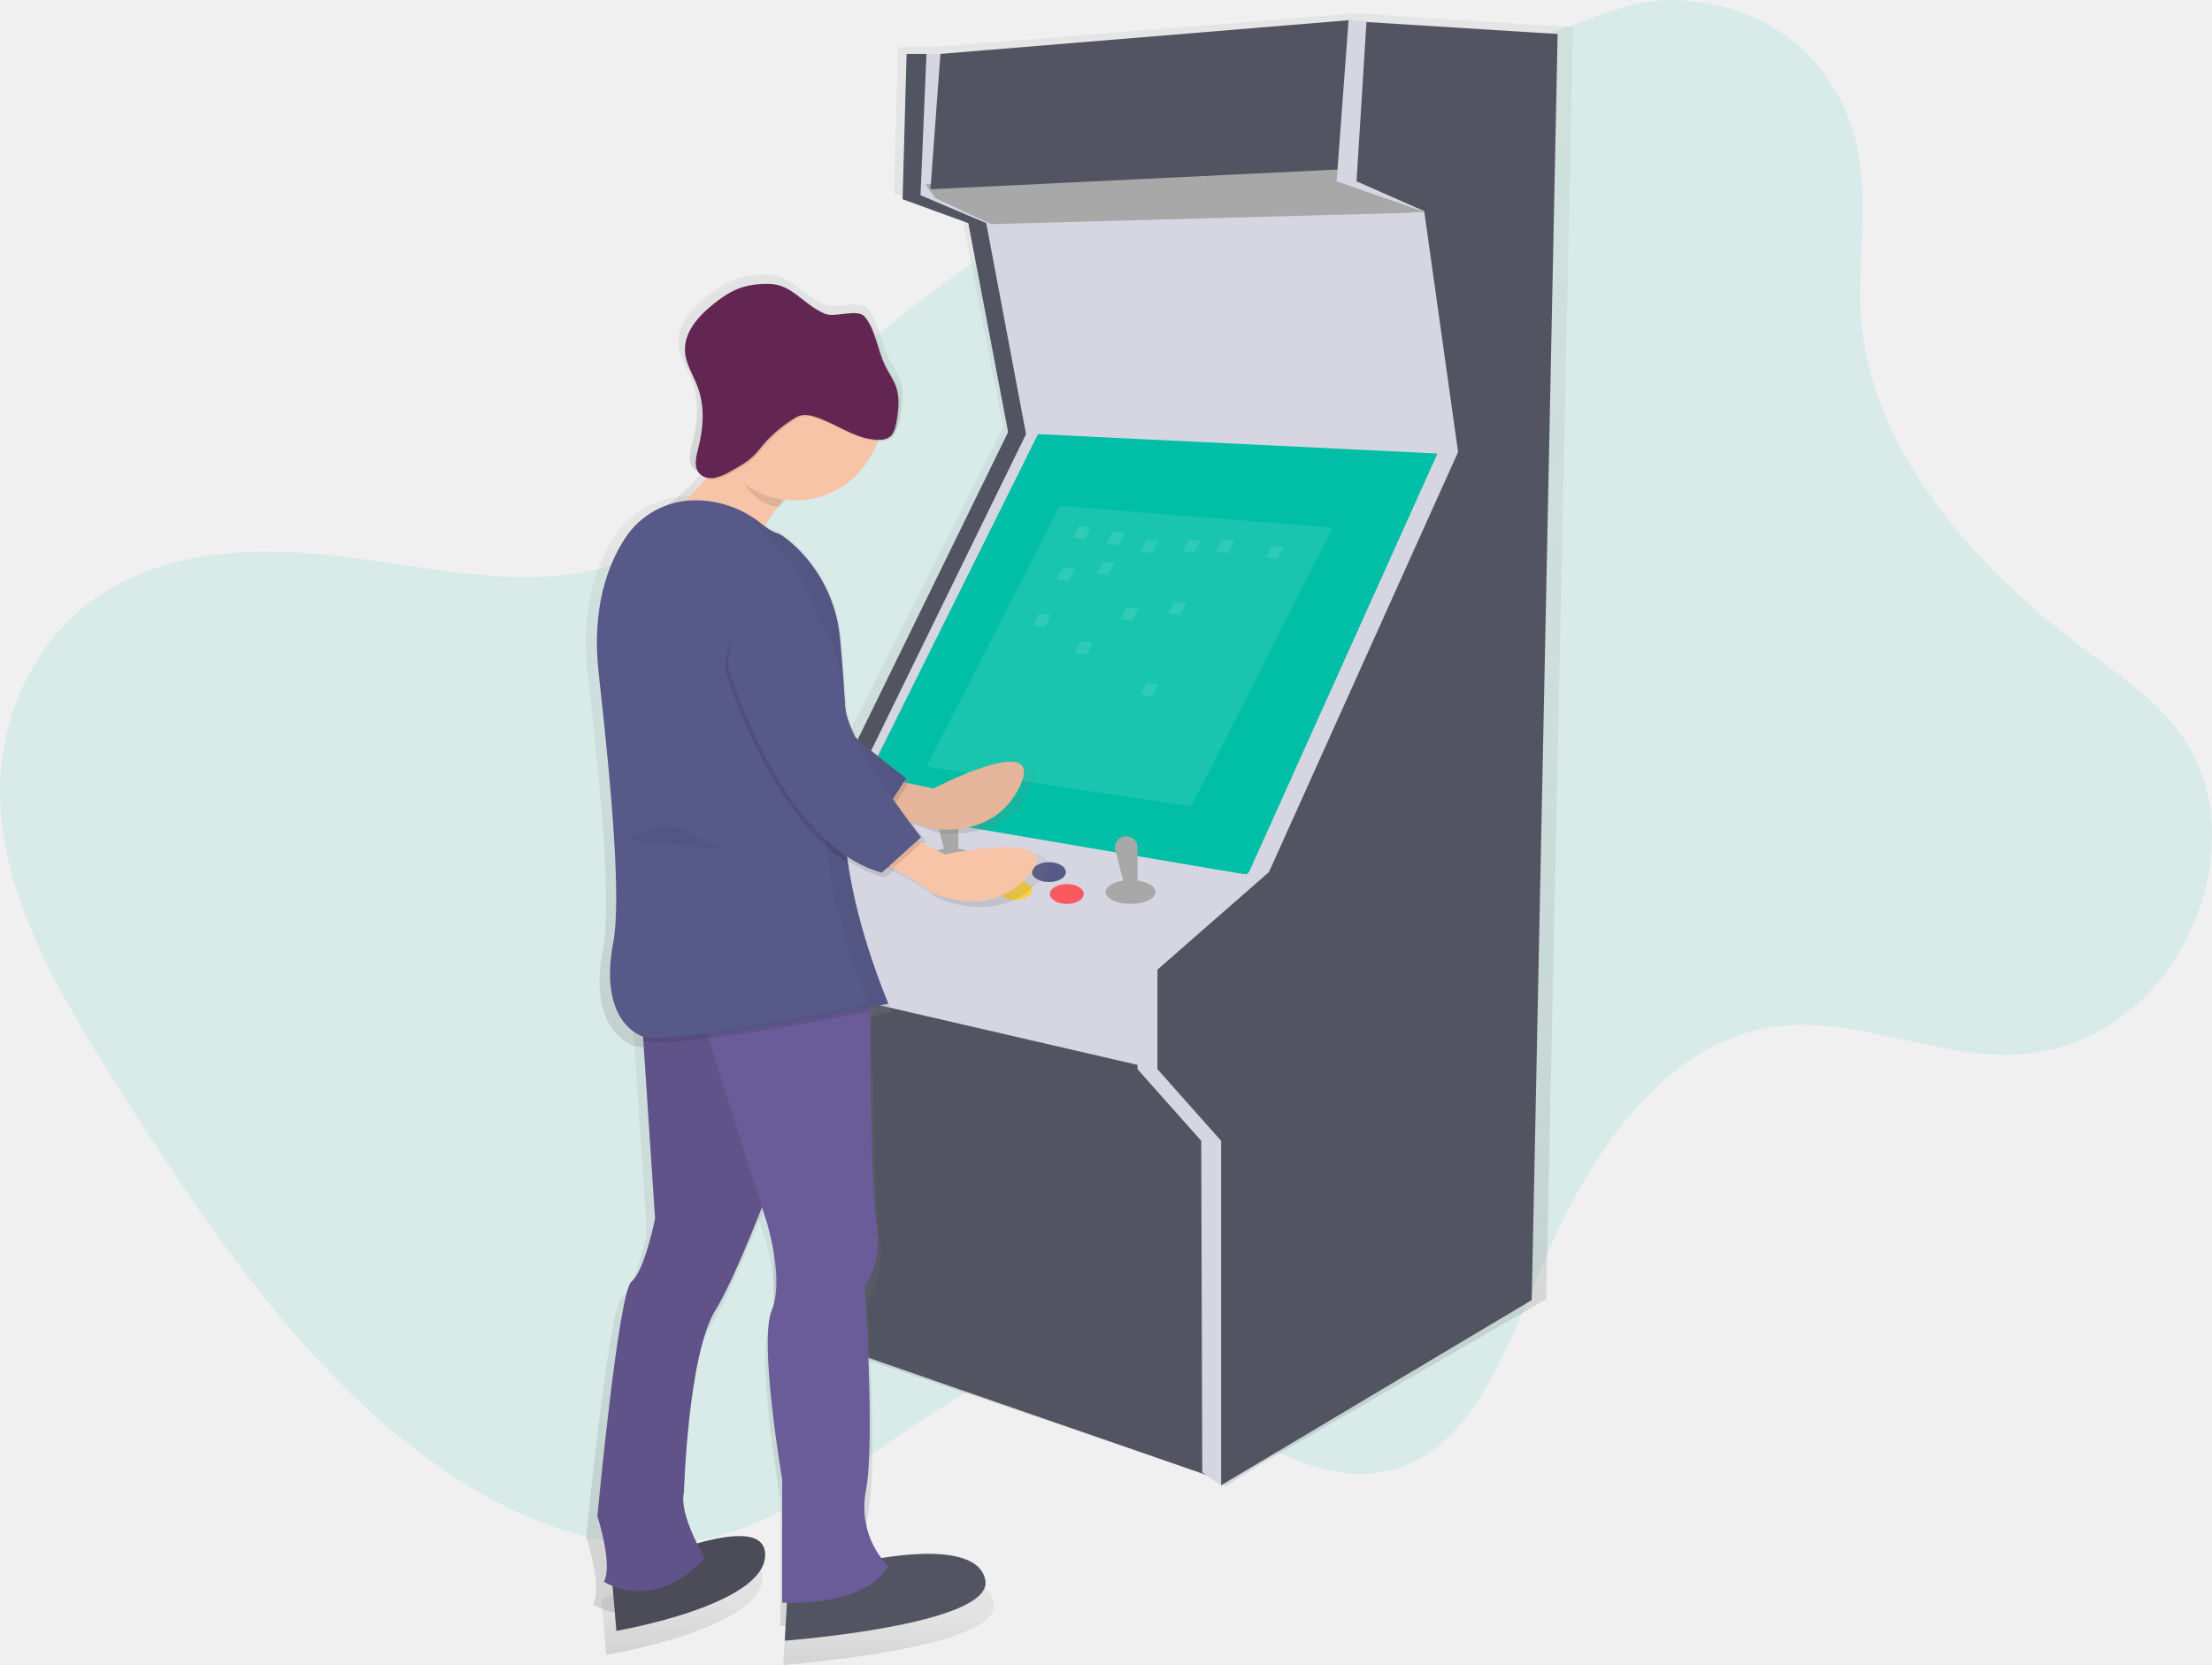
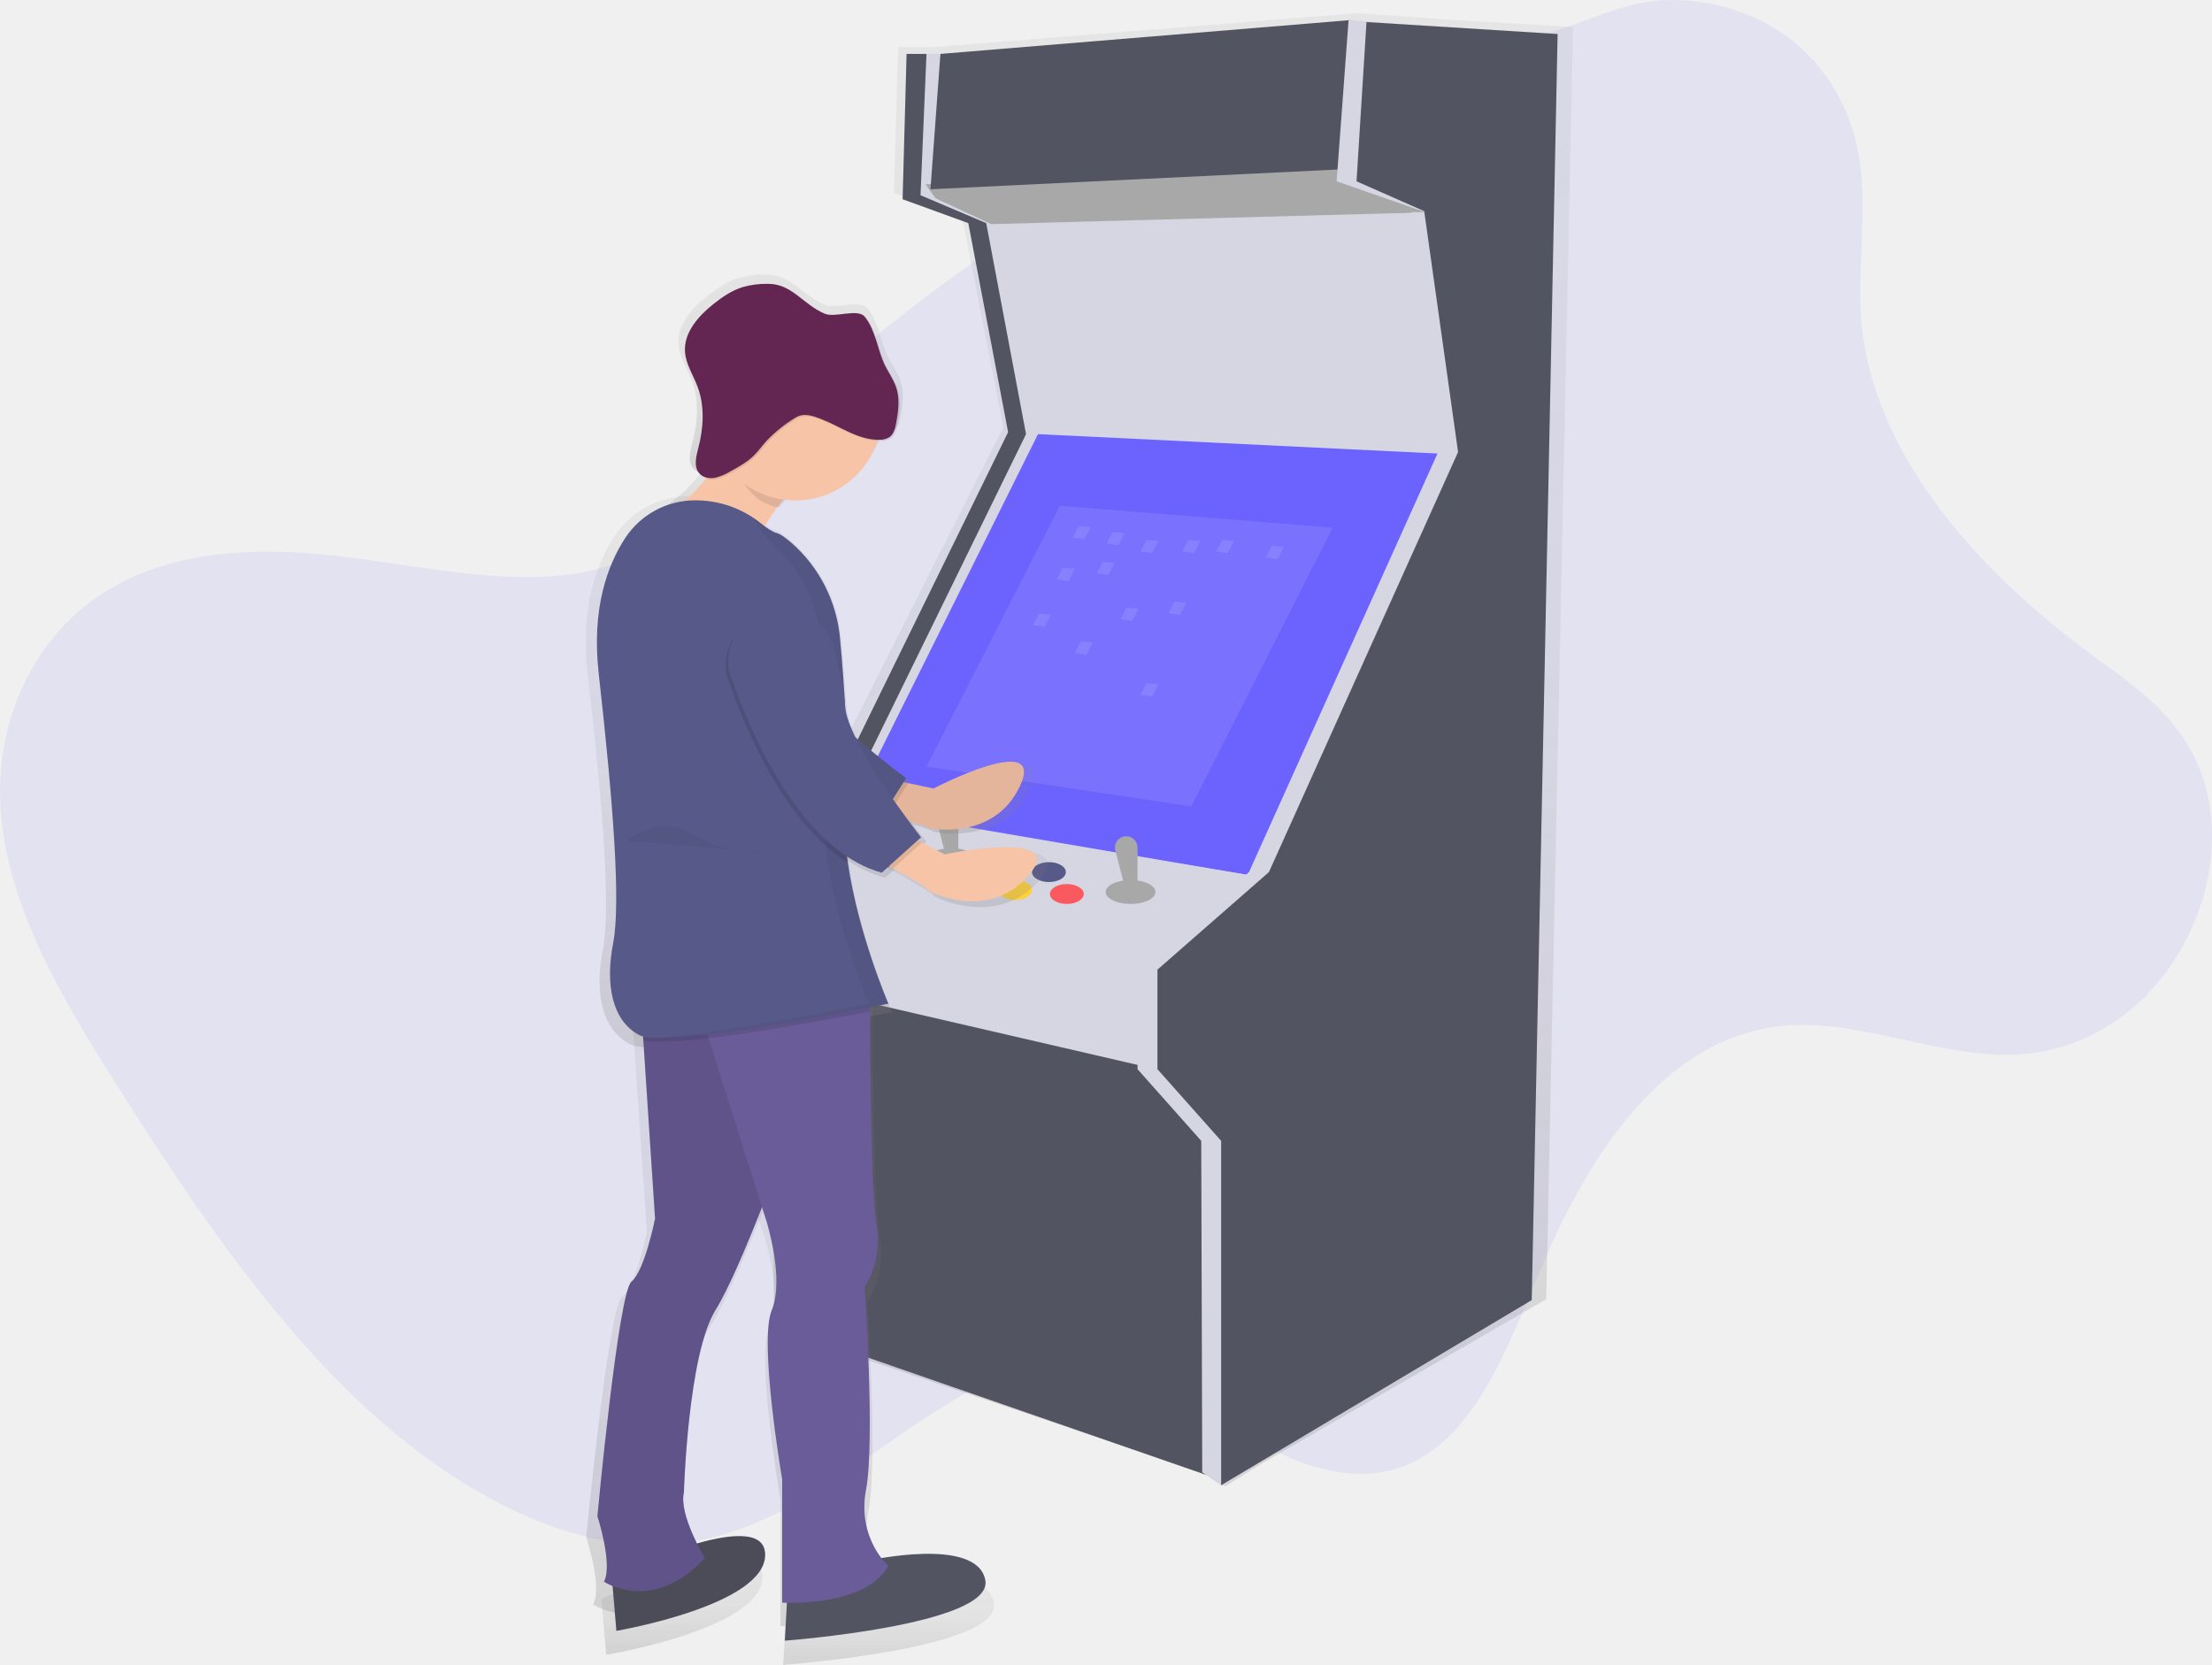
<svg xmlns="http://www.w3.org/2000/svg" xmlns:xlink="http://www.w3.org/1999/xlink" id="9bd8837e-6a32-469b-9c65-eb2a44b6ad9f" data-name="Layer 1" width="1111.03" height="836.33" viewBox="0 0 1111.03 836.33">
  <defs>
    <linearGradient id="9a623e6e-caf0-4d64-85ef-a44d2d775d4e" x1="615.84" y1="778.42" x2="615.84" y2="38.42" gradientUnits="userSpaceOnUse">
      <stop offset="0" stop-color="gray" stop-opacity="0.25" />
      <stop offset="0.54" stop-color="gray" stop-opacity="0.12" />
      <stop offset="1" stop-color="gray" stop-opacity="0.1" />
    </linearGradient>
    <linearGradient id="27839906-647e-4714-8b82-00411afaaa9d" x1="523.24" y1="450.57" x2="523.24" y2="415.61" xlink:href="#9a623e6e-caf0-4d64-85ef-a44d2d775d4e" />
    <linearGradient id="019c00cb-56c9-415d-990c-d992997e4242" x1="492.75" y1="443.37" x2="492.75" y2="424.79" xlink:href="#9a623e6e-caf0-4d64-85ef-a44d2d775d4e" />
    <linearGradient id="231821a7-8fe6-4f40-9490-9a81b384aeef" x1="440.03" y1="447.06" x2="440.03" y2="328.96" xlink:href="#9a623e6e-caf0-4d64-85ef-a44d2d775d4e" />
    <linearGradient id="ae18a487-9ffc-47bd-8f52-b3a16e5ff5c8" x1="387.02" y1="863.11" x2="387.02" y2="814.32" xlink:href="#9a623e6e-caf0-4d64-85ef-a44d2d775d4e" />
    <linearGradient id="55e06269-ab84-4259-86ac-b336e5465e15" x1="490.84" y1="868.17" x2="490.84" y2="823.44" xlink:href="#9a623e6e-caf0-4d64-85ef-a44d2d775d4e" />
    <linearGradient id="0a1d47d7-d222-4d2a-84f6-1160d51d618c" x1="389.79" y1="842.68" x2="389.79" y2="511.9" xlink:href="#9a623e6e-caf0-4d64-85ef-a44d2d775d4e" />
    <linearGradient id="68af950a-3acb-4036-a310-20f1e00a0aa7" x1="440.98" y1="848.71" x2="440.98" y2="532.82" xlink:href="#9a623e6e-caf0-4d64-85ef-a44d2d775d4e" />
    <linearGradient id="0ce50e0a-8288-45d6-a68e-f9c25cfd9357" x1="413.14" y1="308.13" x2="413.14" y2="236.61" xlink:href="#9a623e6e-caf0-4d64-85ef-a44d2d775d4e" />
    <linearGradient id="2468d3b2-8c71-46f1-86a0-8806dd38ede0" x1="422.31" y1="559.9" x2="422.31" y2="511.9" xlink:href="#9a623e6e-caf0-4d64-85ef-a44d2d775d4e" />
    <linearGradient id="ab82eb9a-10bc-4015-8c83-c1b3ce6172f0" x1="415.6" y1="557.88" x2="415.6" y2="281.14" xlink:href="#9a623e6e-caf0-4d64-85ef-a44d2d775d4e" />
    <linearGradient id="8509957c-49db-4aed-8978-fce3b7f533d4" x1="438.88" y1="467.59" x2="438.88" y2="339.25" xlink:href="#9a623e6e-caf0-4d64-85ef-a44d2d775d4e" />
    <linearGradient id="c54b3c11-abda-43bb-8a8d-1fa56ce4f5d1" x1="433.54" y1="284.73" x2="433.54" y2="240.66" xlink:href="#9a623e6e-caf0-4d64-85ef-a44d2d775d4e" />
    <linearGradient id="40d04a76-1424-458b-b947-a5bfbc7d42f2" x1="398.91" y1="249.31" x2="398.91" y2="160.24" xlink:href="#9a623e6e-caf0-4d64-85ef-a44d2d775d4e" />
    <linearGradient id="5ce16e99-e1d1-4913-b330-fcfdc7b7fa41" x1="442.24" y1="270.35" x2="442.24" y2="170.34" xlink:href="#9a623e6e-caf0-4d64-85ef-a44d2d775d4e" />
    <linearGradient id="4b9461a6-5ec4-4f73-8b59-40f8951be702" x1="441.54" y1="269.68" x2="441.54" y2="169.67" xlink:href="#9a623e6e-caf0-4d64-85ef-a44d2d775d4e" />
    <linearGradient id="e3604d36-f40d-4186-a927-9dbaf3781bd2" x1="429.99" y1="557.88" x2="429.99" y2="290.91" xlink:href="#9a623e6e-caf0-4d64-85ef-a44d2d775d4e" />
    <linearGradient id="2fa73d01-fdfe-4305-bc58-d4f4516ffda0" x1="528.56" y1="487.5" x2="528.56" y2="453.2" xlink:href="#9a623e6e-caf0-4d64-85ef-a44d2d775d4e" />
    <linearGradient id="c580d740-0609-4a8d-8b93-2823000eeb05" x1="498.27" y1="470.57" x2="498.27" y2="453.2" xlink:href="#9a623e6e-caf0-4d64-85ef-a44d2d775d4e" />
    <linearGradient id="3a3f1fbb-e5c8-4212-ad65-595049b5103a" x1="458.92" y1="472.77" x2="458.92" y2="337.23" xlink:href="#9a623e6e-caf0-4d64-85ef-a44d2d775d4e" />
    <linearGradient id="557e2b40-a269-4a6b-b7c4-b92691329eac" x1="393.94" y1="462.98" x2="393.94" y2="448.81" xlink:href="#9a623e6e-caf0-4d64-85ef-a44d2d775d4e" />
  </defs>
-   <path d="M979.63,195.7c7.28,69.4,64,127.57,117.56,166.57,17.92,13.06,37.27,26.52,48.57,48,13.81,26.21,11.38,57.12,2.53,80.58-16.12,42.77-52.19,70-93.91,70.84-36,.74-74.57-16.88-110.36-14.87C884.12,550.14,844.7,607,819.24,667.22c-18,42.6-35.45,92.38-75.5,103-28.18,7.5-61.6-7.22-89.82-29.56-13.63-10.79-27.07-23.69-42-28.4-8.86-2.8-17.63-2.46-26-1.25C509.41,722.1,458.87,802,381,807.63c-52.59,3.84-110.19-27.91-157.43-73S137.83,631.85,101.33,574C75.39,532.89,48.93,487.84,45,441.06,40.79,391.56,64,350,96.77,329.39s74-23,114.73-18.56c50.94,5.53,105.34,20.87,149.36,1.19,30-13.4,51.59-41.69,74.93-66.35,39-41.22,84.39-73.4,129.94-104.75,43.6-30,88-59.64,138-76,35.44-11.61,73.1-7.69,109.51-14.43,23.74-4.39,43.48-18,68.42-18.59,30.72-.78,68.63,12.43,87.89,51.4C987.89,120.31,975.76,158.87,979.63,195.7Z" transform="translate(-44.49 -31.83)" fill="#00bfa6" opacity="0.1" />
+   <path d="M979.63,195.7c7.28,69.4,64,127.57,117.56,166.57,17.92,13.06,37.27,26.52,48.57,48,13.81,26.21,11.38,57.12,2.53,80.58-16.12,42.77-52.19,70-93.91,70.84-36,.74-74.57-16.88-110.36-14.87C884.12,550.14,844.7,607,819.24,667.22c-18,42.6-35.45,92.38-75.5,103-28.18,7.5-61.6-7.22-89.82-29.56-13.63-10.79-27.07-23.69-42-28.4-8.86-2.8-17.63-2.46-26-1.25C509.41,722.1,458.87,802,381,807.63c-52.59,3.84-110.19-27.91-157.43-73S137.83,631.85,101.33,574C75.39,532.89,48.93,487.84,45,441.06,40.79,391.56,64,350,96.77,329.39s74-23,114.73-18.56c50.94,5.53,105.34,20.87,149.36,1.19,30-13.4,51.59-41.69,74.93-66.35,39-41.22,84.39-73.4,129.94-104.75,43.6-30,88-59.64,138-76,35.44-11.61,73.1-7.69,109.51-14.43,23.74-4.39,43.48-18,68.42-18.59,30.72-.78,68.63,12.43,87.89,51.4C987.89,120.31,975.76,158.87,979.63,195.7Z" transform="translate(-44.49 -31.83)" fill="#6c63ff" opacity="0.1" />
  <path d="M834.57,45.45l-68.3-4.14-39.52-2.82v-.07l-.49,0-.55,0v.08l-212.51,17H495.58l-2.07,73.35,34.21,12.06,20.73,105.5L454.12,433.28l-57,43.2v41.19l34.21,33.16,2.07,151.72,10.37,2,0-1.61,5.21,1v.6l202.45,68.08,8.51,5.77,17.8-11.09,143.4-82.85ZM616.92,516.77h0l55.46-47h0ZM424.57,536.27l15,14.57v.9Z" transform="translate(-44.49 -31.83)" fill="url(#9a623e6e-caf0-4d64-85ef-a44d2d775d4e)" />
  <polygon points="407.35 522.08 609.35 573.08 579.35 539.08 562.35 518.08 385.35 483.08 377.35 490.08 407.35 522.08" fill="#535461" />
  <polygon points="377.35 490.08 576.35 536.08 577.35 488.08 520.35 466.08 406.35 447.08 373.35 447.08 377.35 490.08" fill="#d6d6e3" />
  <polygon points="521.35 218.08 724.35 231.08 724.35 193.08 710.35 108.08 703.35 102.08 500.35 108.08 521.35 218.08" fill="#d6d6e3" />
  <polygon points="473.35 27.08 463.35 27.08 461.35 100.08 494.35 112.08 514.35 217.08 423.35 403.08 368.35 446.08 368.35 487.08 401.35 520.08 403.35 671.08 413.35 673.08 411.35 523.08 378.35 488.08 377.35 446.08 430.35 404.08 523.35 218.08 503.35 112.08 470.35 98.08 473.35 27.08 473.35 27.08" fill="#d6d6e3" />
  <polygon points="465.35 27.08 455.35 27.08 453.35 100.08 486.35 112.08 506.35 217.08 415.35 403.08 360.35 446.08 360.35 487.08 393.35 520.08 395.35 671.08 405.35 673.08 403.35 523.08 370.35 488.08 369.35 446.08 424.35 404.08 515.35 218.08 495.35 112.08 462.35 98.08 465.35 27.08 465.35 27.08" fill="#535461" />
  <polygon points="464.85 92.58 469.85 99.58 497.85 112.58 719.85 106.58 698.35 100.08 675.35 90.08 678.35 82.08 464.85 92.58" fill="#a8a8a8" />
-   <polygon points="427.35 407.08 630.35 440.08 671.35 353.08 727.35 228.08 521.35 218.08 427.35 407.08" fill="#00bfa6" />
+   <polygon points="427.35 407.08 630.35 440.08 671.35 353.08 727.35 228.08 521.35 218.08 427.35 407.08" fill="#6c63ff" />
  <g opacity="0.1">
    <polygon points="532.35 254.08 669.35 265.08 598.35 405.08 465.35 385.08 532.35 254.08" fill="#fff" />
  </g>
  <g opacity="0.1">
    <polygon points="541.8 264.25 547.85 264.74 544.72 270.91 538.85 270.03 541.8 264.25" fill="#fff" />
  </g>
  <g opacity="0.1">
    <polygon points="542.8 322.25 548.85 322.74 545.72 328.91 539.85 328.03 542.8 322.25" fill="#fff" />
  </g>
  <g opacity="0.1">
    <polygon points="575.8 271.25 581.85 271.74 578.72 277.91 572.85 277.03 575.8 271.25" fill="#fff" />
  </g>
  <g opacity="0.1">
    <polygon points="638.8 274.25 644.85 274.74 641.72 280.91 635.85 280.03 638.8 274.25" fill="#fff" />
  </g>
  <g opacity="0.1">
    <polygon points="553.8 282.25 559.85 282.74 556.72 288.91 550.85 288.03 553.8 282.25" fill="#fff" />
  </g>
  <g opacity="0.1">
    <polygon points="575.8 343.25 581.85 343.74 578.72 349.91 572.85 349.03 575.8 343.25" fill="#fff" />
  </g>
  <g opacity="0.1">
    <polygon points="521.8 308.25 527.85 308.74 524.72 314.91 518.85 314.03 521.8 308.25" fill="#fff" />
  </g>
  <g opacity="0.1">
    <polygon points="613.8 271.25 619.85 271.74 616.72 277.91 610.85 277.03 613.8 271.25" fill="#fff" />
  </g>
  <g opacity="0.1">
    <polygon points="565.8 305.25 571.85 305.74 568.72 311.91 562.85 311.03 565.8 305.25" fill="#fff" />
  </g>
  <g opacity="0.1">
    <polygon points="558.8 267.25 564.85 267.74 561.72 273.91 555.85 273.03 558.8 267.25" fill="#fff" />
  </g>
  <g opacity="0.1">
    <polygon points="589.8 302.25 595.85 302.74 592.72 308.91 586.85 308.03 589.8 302.25" fill="#fff" />
  </g>
  <g opacity="0.1">
    <polygon points="596.8 271.25 602.85 271.74 599.72 277.91 593.85 277.03 596.8 271.25" fill="#fff" />
  </g>
  <g opacity="0.1">
    <polygon points="533.8 285.25 539.85 285.74 536.72 291.91 530.85 291.03 533.8 285.25" fill="#fff" />
  </g>
  <polygon points="373.35 447.08 571.35 487.08 625.89 439.36 427.85 405.58 373.35 447.08" fill="#d6d6e3" />
  <polygon points="410.35 517.08 410.35 673.08 606.35 741.08 609.35 579.08 601.35 564.01 565.35 555.08 410.35 517.08" fill="#535461" />
  <ellipse cx="435.85" cy="420.08" rx="8.5" ry="5" fill="#575988" />
  <ellipse cx="442.85" cy="431.08" rx="8.5" ry="5" fill="#fa595f" />
  <ellipse cx="418.85" cy="428.08" rx="8.5" ry="5" fill="#ffd037" />
  <ellipse cx="526.85" cy="438.08" rx="8.5" ry="5" fill="#575988" />
  <ellipse cx="509.85" cy="447.08" rx="8.5" ry="5" fill="#ffd037" />
  <ellipse cx="477.85" cy="432.08" rx="12.5" ry="6" fill="#a8a8a8" />
  <ellipse cx="535.85" cy="449.08" rx="8.5" ry="5" fill="#fa595f" />
  <path d="M525.84,462.92h-6L514.68,443a5.67,5.67,0,0,1,5.49-7.09h0a5.67,5.67,0,0,1,5.67,5.67Z" transform="translate(-44.49 -31.83)" fill="#a8a8a8" />
  <ellipse cx="567.85" cy="448.08" rx="12.5" ry="6" fill="#a8a8a8" />
  <path d="M615.84,478.92h-6L604.68,459a5.67,5.67,0,0,1,5.49-7.09h0a5.67,5.67,0,0,1,5.67,5.67Z" transform="translate(-44.49 -31.83)" fill="#a8a8a8" />
  <polygon points="472.35 27.08 678.35 10.08 673.35 85.08 467.35 95.08 472.35 27.08" fill="#535461" />
  <polygon points="677.35 10.08 772.35 17.08 759.35 653.08 613.85 746.58 603.85 739.58 603.35 573.08 571.35 537.08 571.35 487.08 627.35 438.08 722.35 227.08 708.85 106.58 715.85 106.58 671.35 91.08 677.35 10.08" fill="#d6d6e3" />
  <polygon points="686.35 11.08 782.35 17.08 769.35 653.08 613.35 746.08 613.35 573.08 581.35 537.08 581.35 487.08 637.35 438.08 732.35 227.08 715.35 106.08 681.35 91.08 686.35 11.08" fill="#535461" />
  <path d="M561.95,428.21c-14,29-48.46,21.48-48.46,21.48-1.78-1.65-12.92-4.41-21.37-6.32-5.42-1.23-9.73-2.09-9.73-2.09l11.83-16.49,8.87,1.82,13.23,2.72S576,399.22,561.95,428.21Z" transform="translate(-44.49 -31.83)" fill="url(#27839906-647e-4714-8b82-00411afaaa9d)" />
  <g opacity="0.08">
    <path d="M561.95,428.21c-14,29-48.46,21.48-48.46,21.48-1.78-1.65-12.92-4.41-21.37-6.32-5.42-1.23-9.73-2.09-9.73-2.09l11.83-16.49,8.87,1.82,13.23,2.72S576,399.22,561.95,428.21Z" transform="translate(-44.49 -31.83)" fill="url(#27839906-647e-4714-8b82-00411afaaa9d)" />
  </g>
  <g opacity="0.1">
    <path d="M503.1,426.61l-11,16.77c-5.42-1.23-9.73-2.09-9.73-2.09l11.83-16.49Z" transform="translate(-44.49 -31.83)" fill="url(#019c00cb-56c9-415d-990c-d992997e4242)" />
  </g>
  <path d="M380.12,366.67s51.57,80.59,106.79,80.4l15-23s-50.54-36.1-57.26-54.92c-2.48-7-7.6-16.59-13.06-26-16.77-28.83-62-10-52.06,21.68Q379.82,365.77,380.12,366.67Z" transform="translate(-44.49 -31.83)" fill="url(#231821a7-8fe6-4f40-9490-9a81b384aeef)" />
  <g opacity="0.05">
    <path d="M380.12,366.67s51.57,80.59,106.79,80.4l15-23s-50.54-36.1-57.26-54.92c-2.48-7-7.6-16.59-13.06-26-16.77-28.83-62-10-52.06,21.68Q379.82,365.77,380.12,366.67Z" transform="translate(-44.49 -31.83)" fill="url(#231821a7-8fe6-4f40-9490-9a81b384aeef)" />
  </g>
  <path d="M346.55,835.1l2.42,28s79.21-13.16,78.52-39.47S346.55,835.1,346.55,835.1Z" transform="translate(-44.49 -31.83)" fill="url(#ae18a487-9ffc-47bd-8f52-b3a16e5ff5c8)" />
  <g opacity="0.1">
    <path d="M346.55,835.1l2.42,28s79.21-13.16,78.52-39.47S346.55,835.1,346.55,835.1Z" transform="translate(-44.49 -31.83)" fill="url(#ae18a487-9ffc-47bd-8f52-b3a16e5ff5c8)" />
  </g>
  <path d="M439.25,843.87l-1.38,24.29s110-8.1,105.84-31S481.45,827,481.45,827Z" transform="translate(-44.49 -31.83)" fill="url(#55e06269-ab84-4259-86ac-b336e5465e15)" />
  <path d="M440.63,606.37s-6.5,18-14.8,38.62c-7.94,19.74-17.52,41.93-24.63,53.14-14.53,22.94-16.6,93.79-16.6,93.79-2.77,11.47,11.07,33.74,11.07,33.74-27.67,29-53.27,12.15-53.27,12.15,4.84-8.77-3.46-33.74-3.46-33.74s11.07-115.38,18-120.78,12.45-32.39,12.45-32.39l-6.19-91.72-1.42-21,59.49-26.31,4.29,20.92,4.25,20.71Z" transform="translate(-44.49 -31.83)" fill="url(#0a1d47d7-d222-4d2a-84f6-1160d51d618c)" />
  <g opacity="0.1">
    <path d="M440.63,606.37s-6.5,18-14.8,38.62c-7.94,19.74-17.52,41.93-24.63,53.14-14.53,22.94-16.6,93.79-16.6,93.79-2.77,11.47,11.07,33.74,11.07,33.74-27.67,29-53.27,12.15-53.27,12.15,4.84-8.77-3.46-33.74-3.46-33.74s11.07-115.38,18-120.78,12.45-32.39,12.45-32.39l-6.19-91.72-1.42-21,59.49-26.31,4.29,20.92,4.25,20.71Z" transform="translate(-44.49 -31.83)" fill="url(#0a1d47d7-d222-4d2a-84f6-1160d51d618c)" />
  </g>
  <path d="M492.51,829.71c-12.45,21.59-56,18.89-56,18.89V785.17s-12.45-70.85-5.53-87-2.77-45.88-2.77-45.88L425.83,645l-28.21-87-8.18-25.22h93.39s0,4.32,0,11.34c.12,27,.68,93.91,3.43,109.44,3.46,19.57-6.23,32.39-6.23,32.39s5.53,79.62.69,104.58S492.51,829.71,492.51,829.71Z" transform="translate(-44.49 -31.83)" fill="url(#68af950a-3acb-4036-a310-20f1e00a0aa7)" />
  <path d="M415.73,236.61s-14.53,39.13-43.58,53.3,47.73,18.22,47.73,18.22,12.45-29.69,40.81-50.61Z" transform="translate(-44.49 -31.83)" fill="url(#0ce50e0a-8288-45d6-a68e-f9c25cfd9357)" />
  <g opacity="0.1">
    <path d="M482.86,544.16c-11.58,2.23-32.07,6.05-53.06,9.37-11,1.74-22.12,3.34-32.18,4.5-15.48,1.79-28.43,2.54-34.43,1.14l-1.42-21,59.49-26.31,4.29,20.92h57.28S482.83,537.14,482.86,544.16Z" transform="translate(-44.49 -31.83)" fill="url(#2468d3b2-8c71-46f1-86a0-8806dd38ede0)" />
  </g>
  <path d="M492.51,540.24S375.6,563.86,361.08,556.44s-18-26.31-13.84-47.23,0-72.87-7.61-139c-3.83-33.3,4.61-55.65,13.95-69.63a44.41,44.41,0,0,1,37-19.43,56,56,0,0,1,34.87,12c2.92,2.33,5.87,4.24,8.28,4.89,1.9.51,4.76,2.53,8,5.28A73.67,73.67,0,0,1,467,352.23c1.2,12.57,2.47,28.4,3.09,44.4a361,361,0,0,1-.42,41,134.37,134.37,0,0,0,1.42,29.91C476.48,504,492.51,540.24,492.51,540.24Z" transform="translate(-44.49 -31.83)" fill="url(#ab82eb9a-10bc-4015-8c83-c1b3ce6172f0)" />
  <g opacity="0.1">
    <path d="M471.1,467.59c-42.43-25.82-64.37-98.06-64.37-98.06,0-.63,0-1.25-.07-1.86-.95-33.13,47.83-39.51,56.11-7.36,2.69,10.47,5,21.09,5.48,28.43a30.39,30.39,0,0,0,1.85,7.89,361,361,0,0,1-.42,41A134.37,134.37,0,0,0,471.1,467.59Z" transform="translate(-44.49 -31.83)" fill="url(#8509957c-49db-4aed-8978-fce3b7f533d4)" />
  </g>
  <g opacity="0.1">
    <path d="M408.46,259.89c6.9,11.41,12.36,22.9,26.37,24.85a126.9,126.9,0,0,1,23.78-23.16l-45-20.92S416.25,247.8,408.46,259.89Z" transform="translate(-44.49 -31.83)" fill="url(#c54b3c11-abda-43bb-8a8d-1fa56ce4f5d1)" />
  </g>
  <ellipse cx="398.91" cy="204.77" rx="45.66" ry="44.53" fill="url(#40d04a76-1424-458b-b947-a5bfbc7d42f2)" />
  <g opacity="0.1">
    <path d="M488.53,250.57a9.33,9.33,0,0,0,5.36-1.42c2.19-1.59,2.89-4.44,3.39-7.06,1.19-6.19,2.12-12.71,0-18.67-1.37-3.94-4-7.35-5.84-11.09-4.1-8.17-4.83-18-10.68-25.09-3.65-4.44-16.48,0-21.84-2.24-11.52-4.84-16.52-14.66-29.07-14.65a46.37,46.37,0,0,0-13.62,1.7c-5.61,1.73-10.57,5-15.18,8.59-8,6.22-15.84,14.76-15.13,24.74.46,6.37,4.35,12,6.64,17.94,3.84,10,3.14,21.24.37,31.6-1.18,4.41-2.53,9.68.6,13.05,2,2.11,5.17,2.71,8,2.25a26.64,26.64,0,0,0,8-3.2c4.5-2.39,9.06-4.82,12.7-8.33,2.41-2.32,4.35-5.06,6.64-7.49a73.4,73.4,0,0,1,15.1-12c4.43-2.66,9-1,13.65.73C467.84,243.68,477.29,250.77,488.53,250.57Z" transform="translate(-44.49 -31.83)" fill="url(#5ce16e99-e1d1-4913-b330-fcfdc7b7fa41)" />
  </g>
  <path d="M487.84,249.89a9.33,9.33,0,0,0,5.36-1.42c2.19-1.59,2.89-4.44,3.39-7.06,1.19-6.19,2.12-12.71,0-18.67-1.37-3.94-4-7.35-5.84-11.09-4.1-8.17-4.83-18-10.68-25.09-3.65-4.44-15.79.68-21.15-1.57-11.52-4.84-17.21-15.33-29.76-15.32a46.37,46.37,0,0,0-13.62,1.7c-5.61,1.73-10.57,5-15.18,8.59-8,6.22-15.84,14.76-15.13,24.74.46,6.37,4.35,12,6.64,17.94,3.84,10,3.14,21.24.37,31.6-1.18,4.41-2.53,9.68.6,13.05,2,2.11,5.17,2.71,8,2.25a26.64,26.64,0,0,0,8-3.2c4.5-2.39,9.06-4.82,12.7-8.33,2.41-2.32,4.35-5.06,6.64-7.49a73.4,73.4,0,0,1,15.1-12c4.43-2.66,9-1,13.65.73C467.15,243,476.6,250.09,487.84,249.89Z" transform="translate(-44.49 -31.83)" fill="url(#4b9461a6-5ec4-4f73-8b59-40f8951be702)" />
  <g opacity="0.05">
    <path d="M471.1,467.59a134.37,134.37,0,0,1-1.42-29.91,361,361,0,0,0,.42-41c-.62-16-1.88-31.83-3.09-44.4a73.67,73.67,0,0,0-25.33-48.94c-3.21-2.75-6.07-4.78-8-5.28-2.41-.64-5.36-2.56-8.28-4.89-9.82-7.83,2.66,7.42,5.87,10.17a73.67,73.67,0,0,1,25.33,48.94c1.2,12.57,2.47,28.4,3.09,44.4a361,361,0,0,1-.42,41,134.37,134.37,0,0,0,1.42,29.91c5.38,36.43,21.41,72.65,21.41,72.65s-78.26,15.81-114.68,17.49c28.54,2,125.05-17.49,125.05-17.49S476.48,504,471.1,467.59Z" transform="translate(-44.49 -31.83)" fill="url(#e3604d36-f40d-4186-a927-9dbaf3781bd2)" />
  </g>
  <path d="M566.53,474.12c-21.45,24.29-52.57,8.1-52.57,8.1-1.27-2.06-11.25-7.61-18.86-11.65-4.89-2.59-8.81-4.55-8.81-4.55L502.2,453.2l8.05,4.06,12,6.06S588,449.83,566.53,474.12Z" transform="translate(-44.49 -31.83)" fill="url(#2fa73d01-fdfe-4305-bc58-d4f4516ffda0)" />
  <g opacity="0.1">
    <path d="M510.25,457.26,495.1,470.57c-4.89-2.59-8.81-4.55-8.81-4.55L502.2,453.2Z" transform="translate(-44.49 -31.83)" fill="url(#c580d740-0609-4a8d-8b93-2823000eeb05)" />
  </g>
  <path d="M408.12,367.51s27.67,91.09,80.94,105.26l20.75-18.22S471,406.61,469.64,386.72c-.49-7.35-2.79-18-5.48-28.43-8.28-32.14-57.06-25.77-56.11,7.36Q408.08,366.57,408.12,367.51Z" transform="translate(-44.49 -31.83)" fill="url(#3a3f1fbb-e5c8-4212-ad65-595049b5103a)" />
  <path d="M354.51,456.24s18-14.17,34.59-3.37,40.81,9.45,44.27,10.12" transform="translate(-44.49 -31.83)" opacity="0.05" fill="url(#557e2b40-a269-4a6b-b7c4-b92691329eac)" />
  <path d="M556.77,426.73c-13.35,28.28-46.12,21-46.12,21-1.7-1.61-12.3-4.3-20.33-6.16-5.16-1.2-9.26-2-9.26-2l11.26-16.09,8.44,1.78,12.59,2.65S570.12,398.44,556.77,426.73Z" transform="translate(-44.49 -31.83)" fill="#f7c4a7" />
  <path d="M556.77,426.73c-13.35,28.28-46.12,21-46.12,21-1.7-1.61-12.3-4.3-20.33-6.16-5.16-1.2-9.26-2-9.26-2l11.26-16.09,8.44,1.78,12.59,2.65S570.12,398.44,556.77,426.73Z" transform="translate(-44.49 -31.83)" opacity="0.08" />
  <path d="M500.76,425.16l-10.44,16.36c-5.16-1.2-9.26-2-9.26-2l11.26-16.09Z" transform="translate(-44.49 -31.83)" opacity="0.1" />
  <path d="M383.73,366.68s49.08,78.64,101.62,78.44l14.29-22.4s-48.09-35.22-54.49-53.59c-2.36-6.78-7.23-16.18-12.42-25.34-16-28.12-59-9.75-49.55,21.16Q383.45,365.8,383.73,366.68Z" transform="translate(-44.49 -31.83)" fill="#575988" />
  <path d="M383.73,366.68s49.08,78.64,101.62,78.44l14.29-22.4s-48.09-35.22-54.49-53.59c-2.36-6.78-7.23-16.18-12.42-25.34-16-28.12-59-9.75-49.55,21.16Q383.45,365.8,383.73,366.68Z" transform="translate(-44.49 -31.83)" opacity="0.05" />
  <path d="M351.78,823.73l2.3,27.32s75.38-12.84,74.72-38.51S351.78,823.73,351.78,823.73Z" transform="translate(-44.49 -31.83)" fill="#535461" />
  <path d="M351.78,823.73l2.3,27.32s75.38-12.84,74.72-38.51S351.78,823.73,351.78,823.73Z" transform="translate(-44.49 -31.83)" opacity="0.1" />
  <path d="M440,832.29,438.68,856s104.68-7.9,100.73-30.28-59.25-9.88-59.25-9.88Z" transform="translate(-44.49 -31.83)" fill="#535461" />
  <path d="M441.31,600.55s-6.19,17.54-14.09,37.68c-7.56,19.26-16.68,40.91-23.44,51.85C390,712.47,388,781.59,388,781.59c-2.63,11.19,10.53,32.92,10.53,32.92-26.33,28.31-50.69,11.85-50.69,11.85,4.61-8.56-3.29-32.92-3.29-32.92s10.53-112.58,17.12-117.84S373.51,644,373.51,644l-5.89-89.49-1.35-20.45,56.62-25.68L427,528.79,431,549Z" transform="translate(-44.49 -31.83)" fill="#6a5c99" />
  <path d="M441.31,600.55s-6.19,17.54-14.09,37.68c-7.56,19.26-16.68,40.91-23.44,51.85C390,712.47,388,781.59,388,781.59c-2.63,11.19,10.53,32.92,10.53,32.92-26.33,28.31-50.69,11.85-50.69,11.85,4.61-8.56-3.29-32.92-3.29-32.92s10.53-112.58,17.12-117.84S373.51,644,373.51,644l-5.89-89.49-1.35-20.45,56.62-25.68L427,528.79,431,549Z" transform="translate(-44.49 -31.83)" opacity="0.1" />
  <path d="M490.69,818.46c-11.85,21.07-53.33,18.43-53.33,18.43V775s-11.85-69.13-5.27-84.93-2.63-44.77-2.63-44.77l-2.24-7.08-26.85-84.84-7.78-24.6h88.88s0,4.21,0,11.07c.11,26.33.65,91.63,3.27,106.78,3.29,19.09-5.93,31.6-5.93,31.6s5.27,77.68.66,102S490.69,818.46,490.69,818.46Z" transform="translate(-44.49 -31.83)" fill="#6a5c99" />
  <path d="M417.61,239.78s-13.83,38.18-41.48,52,45.43,17.78,45.43,17.78,11.85-29,38.84-49.38Z" transform="translate(-44.49 -31.83)" fill="#f7c4a7" />
  <path d="M481.5,539.86C470.48,542,451,545.76,431,549c-10.46,1.7-21.05,3.26-30.63,4.39-14.73,1.74-27.06,2.48-32.77,1.11l-1.35-20.45,56.62-25.68L427,528.79h54.51S481.47,533,481.5,539.86Z" transform="translate(-44.49 -31.83)" opacity="0.1" />
  <path d="M490.69,536s-111.26,23-125.08,15.8-17.12-25.68-13.17-46.08,0-71.1-7.24-135.62c-3.65-32.49,4.39-54.29,13.27-67.94a42,42,0,0,1,35.2-19,52.41,52.41,0,0,1,33.18,11.69c2.78,2.27,5.59,4.14,7.88,4.77,1.81.49,4.53,2.47,7.58,5.15a72.49,72.49,0,0,1,24.11,47.75c1.15,12.26,2.35,27.71,2.94,43.33a361.13,361.13,0,0,1-.39,40,134.37,134.37,0,0,0,1.35,29.18C475.43,500.69,490.69,536,490.69,536Z" transform="translate(-44.49 -31.83)" fill="#575988" />
  <path d="M470.31,465.15c-40.38-25.19-61.26-95.68-61.26-95.68,0-.61,0-1.22-.07-1.81-.9-32.32,45.52-38.55,53.4-7.18,2.56,10.22,4.75,20.57,5.21,27.74a30.28,30.28,0,0,0,1.76,7.7,361.13,361.13,0,0,1-.39,40A134.37,134.37,0,0,0,470.31,465.15Z" transform="translate(-44.49 -31.83)" opacity="0.1" />
  <path d="M410.7,262.49c6.56,11.13,11.76,22.35,25.1,24.24a122.24,122.24,0,0,1,22.63-22.6l-42.79-20.41S418.11,250.7,410.7,262.49Z" transform="translate(-44.49 -31.83)" opacity="0.1" />
  <circle cx="399.46" cy="207.95" r="43.45" fill="#f7c4a7" />
  <path d="M486.9,253.4A8.72,8.72,0,0,0,492,252c2.08-1.55,2.75-4.34,3.22-6.89,1.13-6,2-12.4,0-18.22-1.3-3.85-3.77-7.17-5.56-10.82-3.91-8-4.6-17.56-10.16-24.48-3.48-4.33-15.68,0-20.79-2.19-11-4.72-15.72-14.3-27.66-14.29a43.1,43.1,0,0,0-13,1.66c-5.34,1.68-10.06,4.9-14.44,8.38-7.64,6.07-15.08,14.4-14.4,24.14.44,6.22,4.14,11.66,6.32,17.5,3.66,9.78,3,20.73.35,30.83-1.12,4.3-2.41,9.44.57,12.74,1.86,2.05,4.92,2.65,7.65,2.19a25,25,0,0,0,7.65-3.12c4.28-2.33,8.62-4.7,12.08-8.12,2.29-2.27,4.14-4.94,6.32-7.31a70.17,70.17,0,0,1,14.37-11.71c4.22-2.59,8.55-1,13,.71C467.21,246.68,476.2,253.6,486.9,253.4Z" transform="translate(-44.49 -31.83)" opacity="0.1" />
  <path d="M486.24,252.74a8.72,8.72,0,0,0,5.1-1.38c2.08-1.55,2.75-4.34,3.22-6.89,1.13-6,2-12.4,0-18.22-1.3-3.85-3.77-7.17-5.56-10.82-3.91-8-4.6-17.56-10.16-24.48-3.48-4.33-15,.67-20.13-1.53-11-4.72-16.38-15-28.32-15a43.1,43.1,0,0,0-13,1.66c-5.34,1.68-10.06,4.9-14.44,8.38-7.64,6.07-15.08,14.4-14.4,24.14.44,6.22,4.14,11.66,6.32,17.5,3.66,9.78,3,20.73.35,30.83-1.12,4.3-2.41,9.44.57,12.74,1.86,2.05,4.92,2.65,7.65,2.19a25,25,0,0,0,7.65-3.12c4.28-2.33,8.62-4.7,12.08-8.12,2.29-2.27,4.14-4.94,6.32-7.31A70.17,70.17,0,0,1,444,241.64c4.22-2.59,8.55-1,13,.71C466.55,246,475.54,252.94,486.24,252.74Z" transform="translate(-44.49 -31.83)" fill="#632652" />
  <path d="M470.31,465.15A134.37,134.37,0,0,1,469,436a361.13,361.13,0,0,0,.39-40c-.59-15.62-1.79-31.06-2.94-43.33a72.49,72.49,0,0,0-24.11-47.75c-3.05-2.69-5.77-4.66-7.58-5.15-2.29-.63-5.1-2.5-7.88-4.77-9.35-7.64,2.53,7.24,5.59,9.92a72.49,72.49,0,0,1,24.11,47.75c1.15,12.26,2.35,27.71,2.94,43.33a361.13,361.13,0,0,1-.39,40,134.37,134.37,0,0,0,1.35,29.18c5.12,35.54,20.38,70.88,20.38,70.88s-74.48,15.42-109.13,17.07c27.16,2,119-17.07,119-17.07S475.43,500.69,470.31,465.15Z" transform="translate(-44.49 -31.83)" opacity="0.05" />
  <path d="M561.13,471.52c-20.41,23.7-50,7.9-50,7.9-1.2-2-10.7-7.43-18-11.36-4.65-2.53-8.38-4.44-8.38-4.44l15.14-12.51,7.66,4L519,461S581.54,447.82,561.13,471.52Z" transform="translate(-44.49 -31.83)" fill="#f7c4a7" />
  <path d="M507.57,455.07l-14.42,13c-4.65-2.53-8.38-4.44-8.38-4.44l15.14-12.51Z" transform="translate(-44.49 -31.83)" opacity="0.1" />
  <path d="M410.37,367.5s26.33,88.88,77,102.7l19.75-17.78s-37-46.77-38.23-66.18c-.47-7.17-2.65-17.53-5.22-27.74-7.88-31.36-54.3-25.14-53.39,7.18Q410.33,366.58,410.37,367.5Z" transform="translate(-44.49 -31.83)" fill="#575988" />
  <path d="M359.35,454.07s17.12-13.83,32.92-3.29,38.84,9.22,42.13,9.88" transform="translate(-44.49 -31.83)" opacity="0.05" />
</svg>
